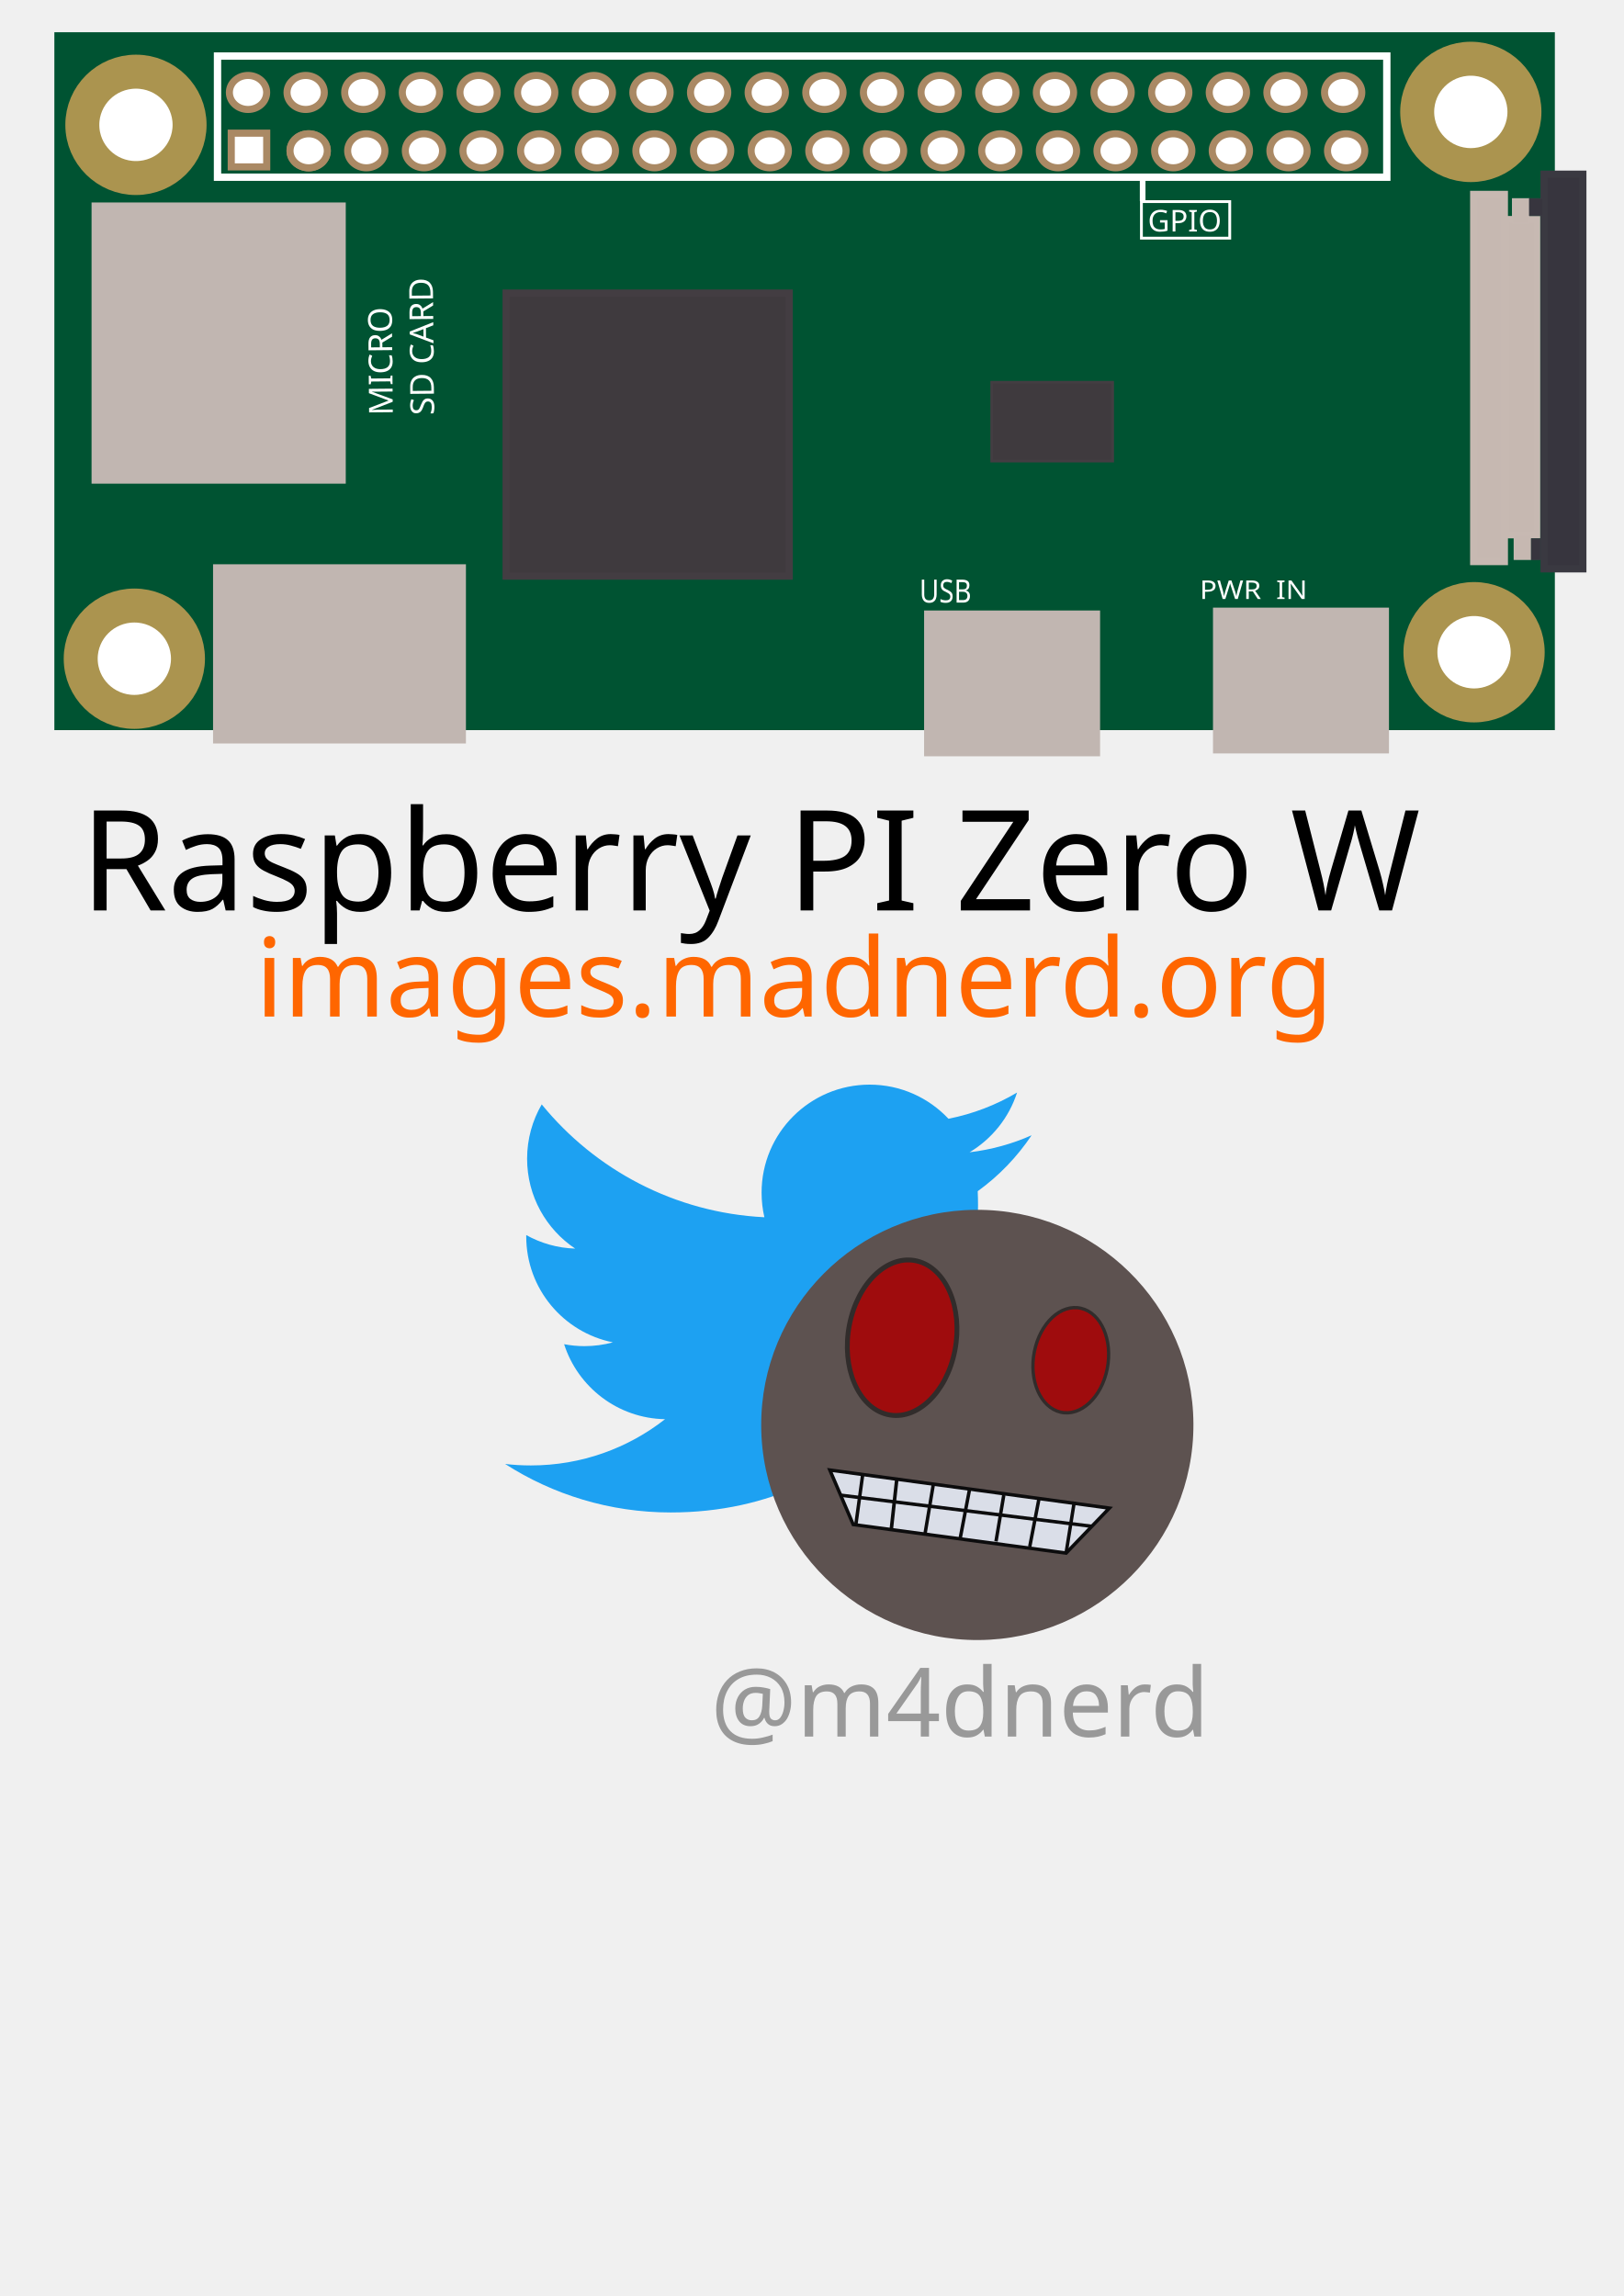
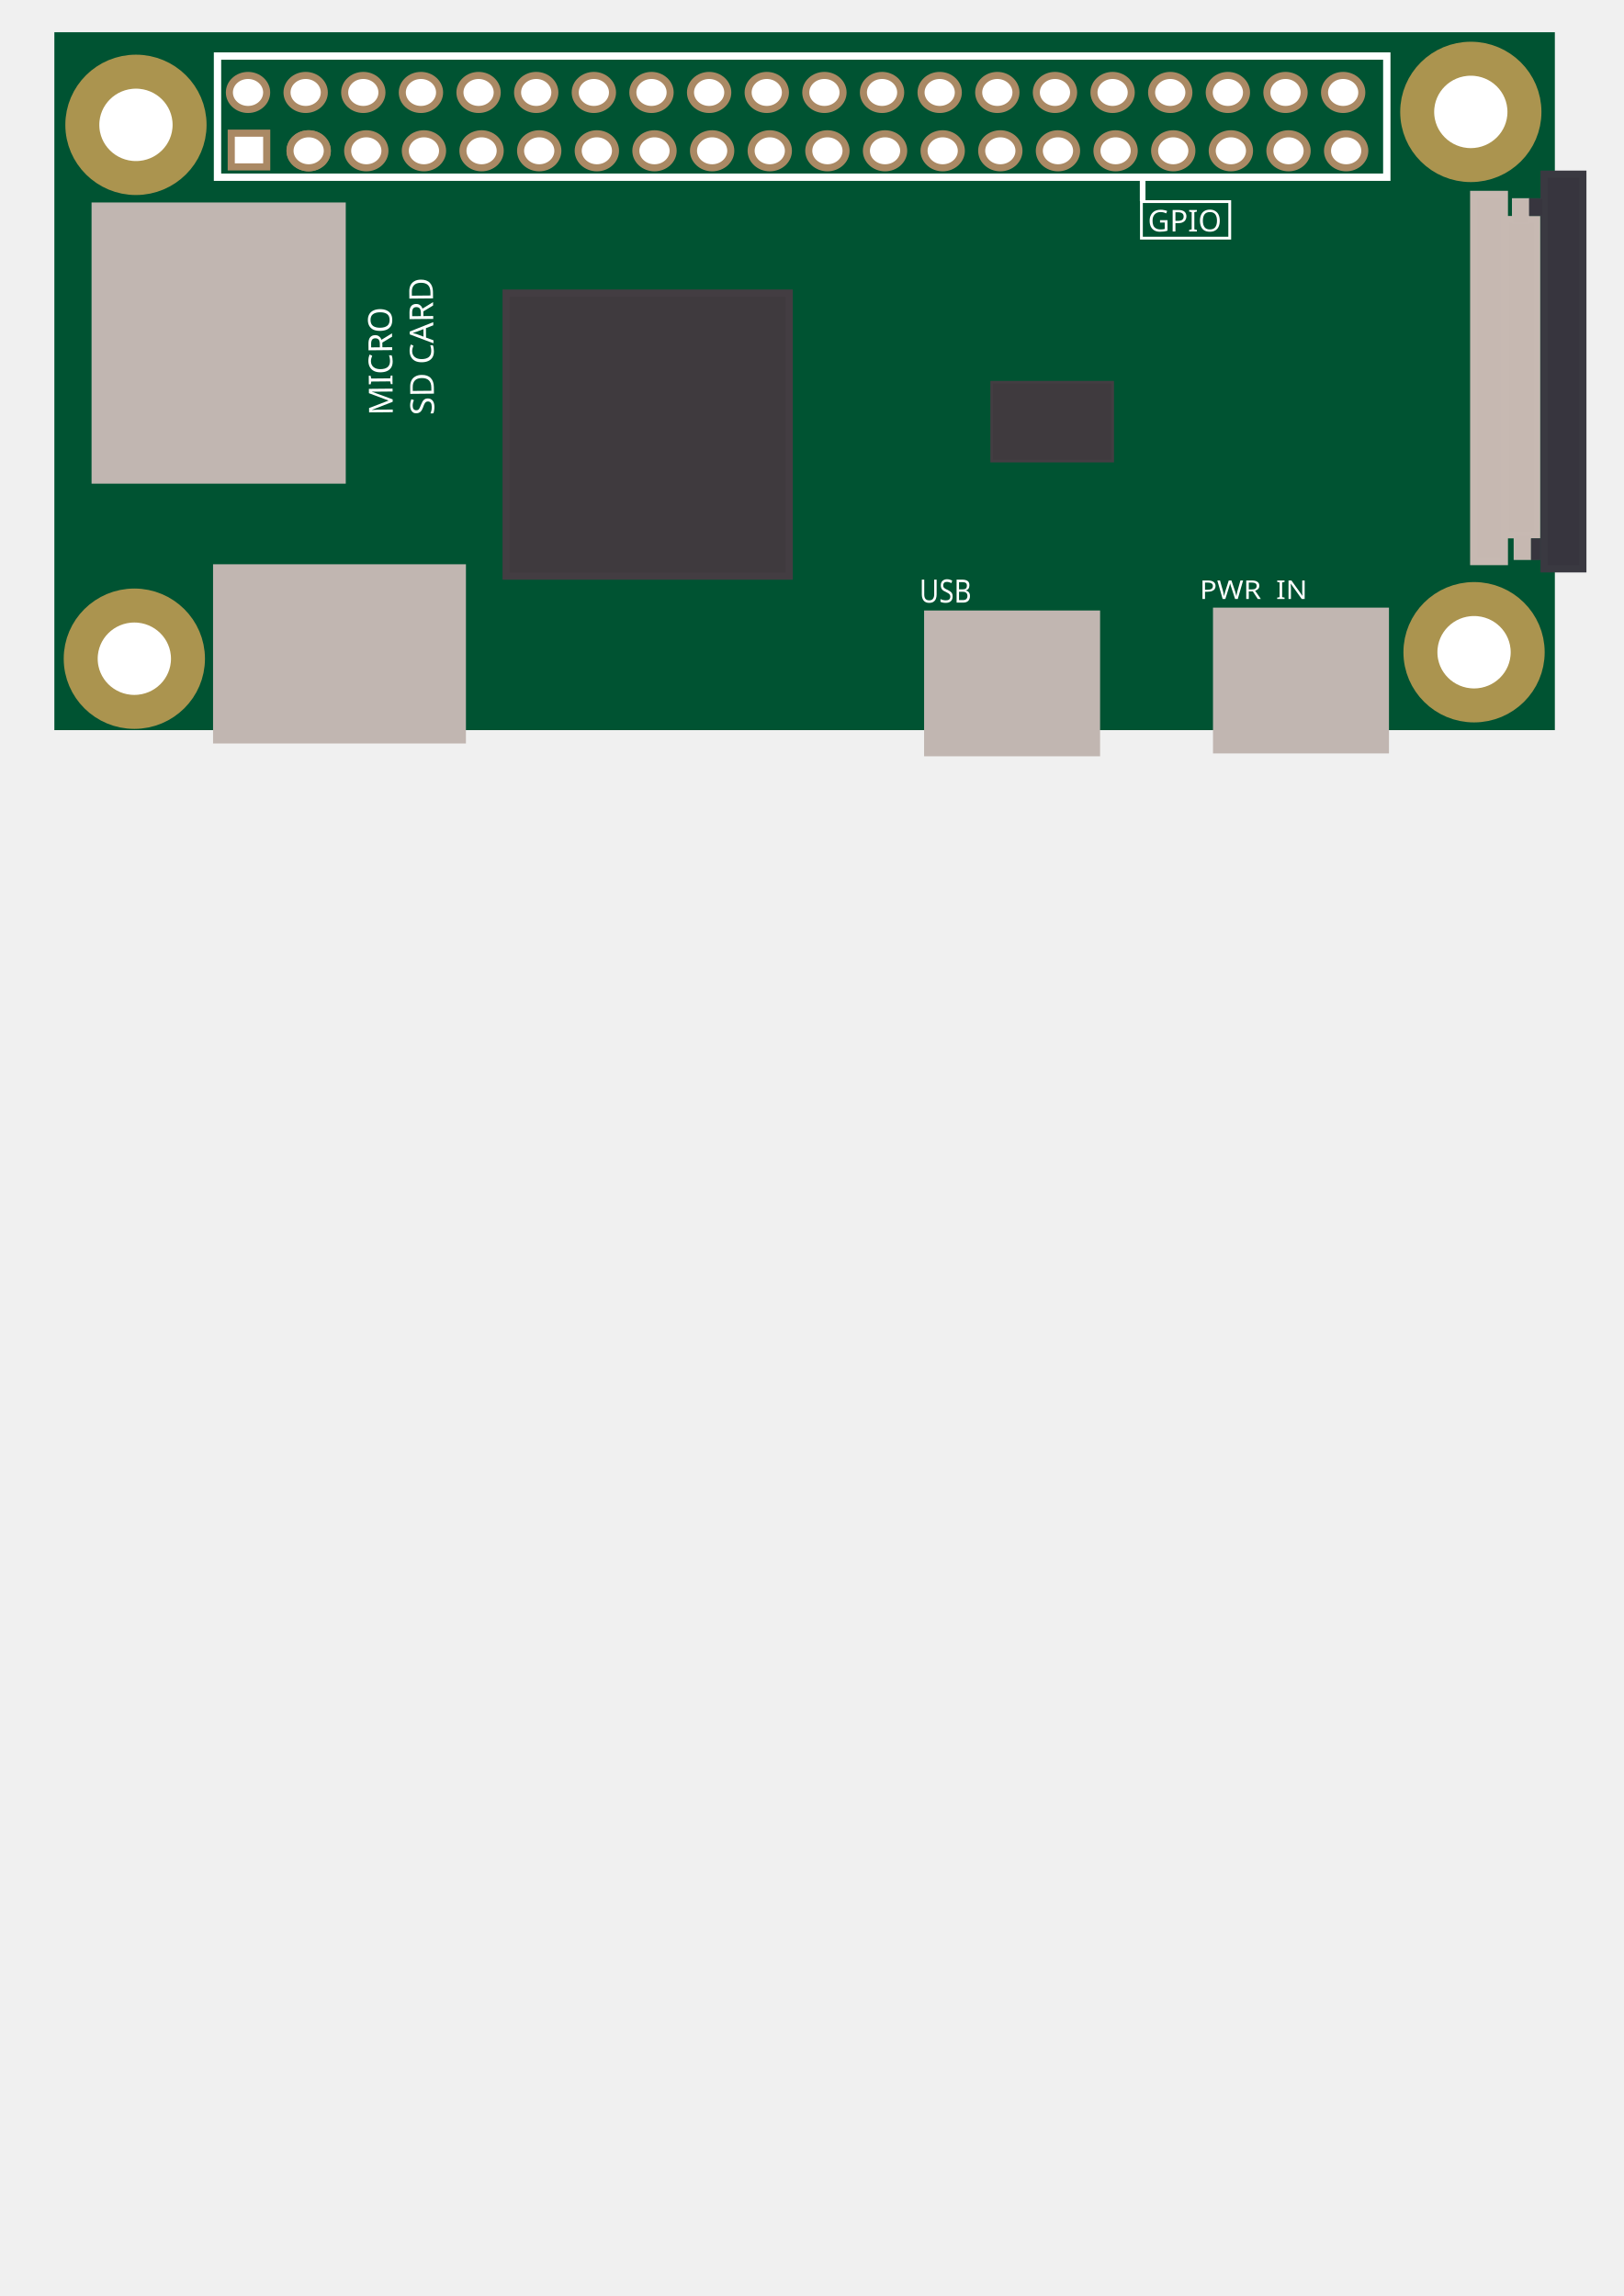
<svg xmlns="http://www.w3.org/2000/svg" xmlns:xlink="http://www.w3.org/1999/xlink" width="210mm" height="297mm" viewBox="0 0 210 297" version="1.1" id="svg5478">
  <defs id="defs5472" />
  <g id="layer1">
    <rect style="display:inline;opacity:1;fill:#005332;fill-opacity:1;stroke:#005332;stroke-width:0.886;stroke-miterlimit:4;stroke-dasharray:none;stroke-opacity:1" id="rect11950" width="193.178" height="89.39" x="7.474" y="4.613" ry="8.709" rx="0" />
    <ellipse style="display:inline;opacity:1;fill:#ffffff;fill-opacity:1;stroke:#ab944f;stroke-width:4.395;stroke-miterlimit:4;stroke-dasharray:none;stroke-opacity:1" id="path79-2-4-8" cx="-17.574" cy="-16.161" rx="6.936" ry="6.88" transform="rotate(179.9666)" />
    <ellipse style="display:inline;opacity:1;fill:#ffffff;fill-opacity:1;stroke:#ab944f;stroke-width:4.395;stroke-miterlimit:4;stroke-dasharray:none;stroke-opacity:1" id="path79-2-4-8-9" cx="-17.325" cy="-85.218" rx="6.936" ry="6.88" transform="rotate(179.9666)" />
    <ellipse style="display:inline;opacity:1;fill:#ffffff;fill-opacity:1;stroke:#ab944f;stroke-width:4.395;stroke-miterlimit:4;stroke-dasharray:none;stroke-opacity:1" id="path79-2-4-8-0" cx="-190.596" cy="-84.481" rx="6.936" ry="6.88" transform="rotate(179.9666)" />
    <ellipse style="display:inline;opacity:1;fill:#ffffff;fill-opacity:1;stroke:#ab944f;stroke-width:4.395;stroke-miterlimit:4;stroke-dasharray:none;stroke-opacity:1" id="path79-2-4-8-7" cx="-190.218" cy="-14.587" rx="6.936" ry="6.88" transform="rotate(179.9666)" />
    <rect style="display:inline;opacity:1;fill:none;fill-opacity:1;stroke:#ffffff;stroke-width:0.951;stroke-miterlimit:4;stroke-dasharray:none;stroke-opacity:1" id="rect12030" width="151.229" height="15.671" x="28.131" y="7.251" ry="0" />
    <rect style="display:inline;opacity:1;fill:#ffffff;fill-opacity:1;stroke:#aa8964;stroke-width:0.921;stroke-miterlimit:4;stroke-dasharray:none;stroke-opacity:1" id="rect12032" width="4.587" height="4.365" x="29.908" y="17.225" />
    <ellipse style="display:inline;opacity:1;fill:#ffffff;fill-opacity:1;stroke:#aa8964;stroke-width:0.913;stroke-miterlimit:4;stroke-dasharray:none;stroke-opacity:1" id="path12034" cx="32.078" cy="11.959" rx="2.411" ry="2.201" />
    <use style="display:inline;opacity:1" x="0" y="0" xlink:href="#path12034" id="use12287" transform="translate(7.842537,7.546598)" width="100%" height="100%" />
    <use style="display:inline;opacity:1" x="0" y="0" xlink:href="#path12034" transform="translate(7.454632,-9.722092e-6)" id="use12289" width="100%" height="100%" />
    <use style="display:inline;opacity:1" x="0" y="0" xlink:href="#path12034" transform="translate(14.90929,-9.722092e-6)" id="use12291" width="100%" height="100%" />
    <use style="display:inline;opacity:1" x="0" y="0" xlink:href="#path12034" transform="translate(22.3639,-9.722092e-6)" id="use12293" width="100%" height="100%" />
    <use style="display:inline;opacity:1" x="0" y="0" xlink:href="#path12034" transform="translate(29.81856,-9.722092e-6)" id="use12295" width="100%" height="100%" />
    <use style="display:inline;opacity:1" x="0" y="0" xlink:href="#path12034" transform="translate(37.27322,-9.722092e-6)" id="use12297" width="100%" height="100%" />
    <use style="display:inline;opacity:1" x="0" y="0" xlink:href="#path12034" transform="translate(44.72784,-9.722092e-6)" id="use12299" width="100%" height="100%" />
    <use style="display:inline;opacity:1" x="0" y="0" xlink:href="#path12034" transform="translate(52.1825,-9.722092e-6)" id="use12301" width="100%" height="100%" />
    <use style="display:inline;opacity:1" x="0" y="0" xlink:href="#path12034" transform="translate(59.63711,-9.722092e-6)" id="use12303" width="100%" height="100%" />
    <use style="display:inline;opacity:1" x="0" y="0" xlink:href="#path12034" transform="translate(67.09177,-9.722092e-6)" id="use12305" width="100%" height="100%" />
    <use style="display:inline;opacity:1" x="0" y="0" xlink:href="#path12034" transform="translate(74.54643,-9.722092e-6)" id="use12307" width="100%" height="100%" />
    <use style="display:inline;opacity:1" x="0" y="0" xlink:href="#path12034" transform="translate(82.00105,-9.722092e-6)" id="use12309" width="100%" height="100%" />
    <use style="display:inline;opacity:1" x="0" y="0" xlink:href="#path12034" transform="translate(89.4557,-9.722092e-6)" id="use12311" width="100%" height="100%" />
    <use style="display:inline;opacity:1" x="0" y="0" xlink:href="#path12034" transform="translate(96.91032,-9.722092e-6)" id="use12313" width="100%" height="100%" />
    <use style="display:inline;opacity:1" x="0" y="0" xlink:href="#path12034" transform="translate(104.365,-9.722092e-6)" id="use12315" width="100%" height="100%" />
    <use style="display:inline;opacity:1" x="0" y="0" xlink:href="#path12034" transform="translate(111.8196,-9.722092e-6)" id="use12317" width="100%" height="100%" />
    <use style="display:inline;opacity:1" x="0" y="0" xlink:href="#path12034" transform="translate(119.2742,-9.722092e-6)" id="use12319" width="100%" height="100%" />
    <use style="display:inline;opacity:1" x="0" y="0" xlink:href="#path12034" transform="translate(126.7289,-9.722092e-6)" id="use12321" width="100%" height="100%" />
    <use style="display:inline;opacity:1" x="0" y="0" xlink:href="#path12034" transform="translate(134.1835,-9.722092e-6)" id="use12323" width="100%" height="100%" />
    <use style="display:inline;opacity:1" x="0" y="0" xlink:href="#path12034" transform="translate(141.6382,-9.722092e-6)" id="use12325" width="100%" height="100%" />
    <use style="display:inline;opacity:1" x="0" y="0" xlink:href="#use12287" id="use12363" width="100%" height="100%" transform="translate(1.6929799e-5,-9.722092e-6)" />
    <use style="display:inline;opacity:1" x="0" y="0" xlink:href="#use12287" transform="translate(7.454632,-9.722092e-6)" id="use12365" width="100%" height="100%" />
    <use style="display:inline;opacity:1" x="0" y="0" xlink:href="#use12287" transform="translate(14.90929,-9.722092e-6)" id="use12367" width="100%" height="100%" />
    <use style="display:inline;opacity:1" x="0" y="0" xlink:href="#use12287" transform="translate(22.3639,-9.722092e-6)" id="use12369" width="100%" height="100%" />
    <use style="display:inline;opacity:1" x="0" y="0" xlink:href="#use12287" transform="translate(29.81856,-9.722092e-6)" id="use12371" width="100%" height="100%" />
    <use style="display:inline;opacity:1" x="0" y="0" xlink:href="#use12287" transform="translate(37.27322,-9.722092e-6)" id="use12373" width="100%" height="100%" />
    <use style="display:inline;opacity:1" x="0" y="0" xlink:href="#use12287" transform="translate(44.72784,-9.722092e-6)" id="use12375" width="100%" height="100%" />
    <use style="display:inline;opacity:1" x="0" y="0" xlink:href="#use12287" transform="translate(52.1825,-9.722092e-6)" id="use12377" width="100%" height="100%" />
    <use style="display:inline;opacity:1" x="0" y="0" xlink:href="#use12287" transform="translate(59.63711,-9.722092e-6)" id="use12379" width="100%" height="100%" />
    <use style="display:inline;opacity:1" x="0" y="0" xlink:href="#use12287" transform="translate(67.09177,-9.722092e-6)" id="use12381" width="100%" height="100%" />
    <use style="display:inline;opacity:1" x="0" y="0" xlink:href="#use12287" transform="translate(74.54643,-9.722092e-6)" id="use12383" width="100%" height="100%" />
    <use style="display:inline;opacity:1" x="0" y="0" xlink:href="#use12287" transform="translate(82.00105,-9.722092e-6)" id="use12385" width="100%" height="100%" />
    <use style="display:inline;opacity:1" x="0" y="0" xlink:href="#use12287" transform="translate(89.4557,-9.722092e-6)" id="use12387" width="100%" height="100%" />
    <use style="display:inline;opacity:1" x="0" y="0" xlink:href="#use12287" transform="translate(96.91032,-9.722092e-6)" id="use12389" width="100%" height="100%" />
    <use style="display:inline;opacity:1" x="0" y="0" xlink:href="#use12287" transform="translate(104.365,-9.722092e-6)" id="use12391" width="100%" height="100%" />
    <use style="display:inline;opacity:1" x="0" y="0" xlink:href="#use12287" transform="translate(111.8196,-9.722092e-6)" id="use12393" width="100%" height="100%" />
    <use style="display:inline;opacity:1" x="0" y="0" xlink:href="#use12287" transform="translate(119.2742,-9.722092e-6)" id="use12395" width="100%" height="100%" />
    <use style="display:inline;opacity:1" x="0" y="0" xlink:href="#use12287" transform="translate(126.7289,-9.722092e-6)" id="use12397" width="100%" height="100%" />
    <use style="display:inline;opacity:1" x="0" y="0" xlink:href="#use12287" transform="translate(134.1835,-9.722092e-6)" id="use12399" width="100%" height="100%" />
    <rect style="display:inline;opacity:1;fill:#3f3a3e;fill-opacity:1;stroke:#433d42;stroke-width:0.921;stroke-miterlimit:4;stroke-dasharray:none;stroke-opacity:1" id="rect12401" width="36.621" height="36.621" x="65.455" y="37.908" />
    <rect style="display:inline;opacity:1;fill:#3f3a3e;fill-opacity:1;stroke:#433d42;stroke-width:0.318;stroke-miterlimit:4;stroke-dasharray:none;stroke-opacity:1" id="rect12401-6" width="15.67" height="10.229" x="128.247" y="49.43" />
    <rect style="display:inline;opacity:1;fill:#c6b8b1;fill-opacity:1;stroke:#c7b9b2;stroke-width:0.921;stroke-miterlimit:4;stroke-dasharray:none;stroke-opacity:1" id="rect12418" width="3.976" height="47.503" x="190.595" y="25.143" />
    <rect style="display:inline;opacity:1;fill:#c6b8b1;fill-opacity:1;stroke:#c7b9b2;stroke-width:0.858;stroke-miterlimit:4;stroke-dasharray:none;stroke-opacity:1" id="rect12418-1" width="4.015" height="40.847" x="194.761" y="28.366" />
    <rect style="display:inline;opacity:1;fill:#c6b8b1;fill-opacity:1;stroke:#c7b9b2;stroke-width:0.171;stroke-miterlimit:4;stroke-dasharray:none;stroke-opacity:1" id="rect12418-1-5" width="2.086" height="3.134" x="195.633" y="25.724" />
    <rect style="display:inline;opacity:1;fill:#c6b8b1;fill-opacity:1;stroke:#c7b9b2;stroke-width:0.171;stroke-miterlimit:4;stroke-dasharray:none;stroke-opacity:1" id="rect12418-1-5-0" width="2.086" height="3.134" x="195.853" y="69.214" />
    <rect style="display:inline;opacity:1;fill:#37353e;fill-opacity:1;stroke:#3a3941;stroke-width:0.921;stroke-miterlimit:4;stroke-dasharray:none;stroke-opacity:1" id="rect12465" width="5.022" height="51.06" x="199.698" y="22.527" />
    <rect style="display:inline;opacity:1;fill:#37353e;fill-opacity:1;stroke:#3a3941;stroke-width:0.102;stroke-miterlimit:4;stroke-dasharray:none;stroke-opacity:1" id="rect12465-4" width="1.163" height="2.68" x="198.06" y="69.703" />
    <rect style="display:inline;opacity:1;fill:#37353e;fill-opacity:1;stroke:#3a3941;stroke-width:0.112;stroke-miterlimit:4;stroke-dasharray:none;stroke-opacity:1" id="rect12465-4-6" width="1.718" height="2.195" x="197.811" y="25.687" />
    <rect style="display:inline;opacity:1;fill:#c1b6b1;fill-opacity:1;stroke:none;stroke-width:1.069;stroke-miterlimit:4;stroke-dasharray:none;stroke-opacity:1" id="rect12497" width="32.706" height="23.182" x="27.555" y="72.991" />
    <rect style="display:inline;opacity:1;fill:#c1b6b1;fill-opacity:1;stroke:none;stroke-width:0.805;stroke-miterlimit:4;stroke-dasharray:none;stroke-opacity:1" id="rect12497-0" width="22.761" height="18.859" x="119.518" y="78.97" />
    <rect style="display:inline;opacity:1;fill:#c1b6b1;fill-opacity:1;stroke:none;stroke-width:0.805;stroke-miterlimit:4;stroke-dasharray:none;stroke-opacity:1" id="rect12497-0-8" width="22.761" height="18.859" x="156.881" y="78.6" />
    <rect style="display:inline;opacity:1;fill:#c1b6b1;fill-opacity:1;stroke:none;stroke-width:1.343;stroke-miterlimit:4;stroke-dasharray:none;stroke-opacity:1" id="rect12497-0-3" width="32.877" height="36.374" x="11.842" y="26.191" />
    <text xml:space="preserve" style="font-style:normal;font-weight:normal;font-size:3.819px;line-height:1.25;font-family:sans-serif;letter-spacing:0px;word-spacing:0px;display:inline;opacity:1;fill:#ffffff;fill-opacity:1;stroke:none;stroke-width:0.239" x="129.987" y="71.307" id="text12546" transform="scale(0.9147609,1.093182)">
      <tspan id="tspan12544" x="129.987" y="71.307" style="fill:#ffffff;stroke-width:0.239">USB</tspan>
    </text>
    <text xml:space="preserve" style="font-style:normal;font-weight:normal;font-size:3.511px;line-height:1.25;font-family:sans-serif;letter-spacing:0px;word-spacing:0px;display:inline;opacity:1;fill:#ffffff;fill-opacity:1;stroke:none;stroke-width:0.219" x="147.643" y="81.425" id="text12546-7" transform="scale(1.0509,0.9515655)">
      <tspan id="tspan12544-7" x="147.643" y="81.425" style="fill:#ffffff;stroke-width:0.219">PWR  IN</tspan>
    </text>
    <text xml:space="preserve" style="font-style:normal;font-weight:normal;font-size:3.893px;line-height:1.25;font-family:sans-serif;letter-spacing:0px;word-spacing:0px;display:inline;opacity:1;fill:#ffffff;fill-opacity:1;stroke:none;stroke-width:0.243" x="148.454" y="29.948" id="text12568">
      <tspan id="tspan12566" x="148.454" y="29.948" style="fill:#ffffff;stroke-width:0.243">GPIO</tspan>
    </text>
    <text xml:space="preserve" style="font-style:normal;font-weight:normal;font-size:4.275px;line-height:1.25;font-family:sans-serif;letter-spacing:0px;word-spacing:0px;display:inline;opacity:1;fill:#ffffff;fill-opacity:1;stroke:none;stroke-width:0.267" x="-54.217" y="50.293" id="text12584" transform="rotate(-90.54343)">
      <tspan id="tspan12582" x="-54.217" y="50.293" style="fill:#ffffff;stroke-width:0.267">MICRO</tspan>
      <tspan x="-54.217" y="55.636" style="fill:#ffffff;stroke-width:0.267" id="tspan12586">SD CARD</tspan>
    </text>
    <rect style="display:inline;opacity:1;fill:none;fill-opacity:1;stroke:#ffffff;stroke-width:0.364;stroke-miterlimit:4;stroke-dasharray:none;stroke-opacity:1" id="rect12900" width="11.423" height="4.727" x="147.624" y="26.079" />
    <path style="display:inline;opacity:1;fill:#ffffff;stroke:#ffffff;stroke-width:0.731;stroke-linecap:butt;stroke-linejoin:miter;stroke-miterlimit:4;stroke-dasharray:none;stroke-opacity:1" d="M 147.784,26.009 V 23.184" id="path12902" />
-     <text xml:space="preserve" style="font-style:normal;font-weight:normal;font-size:18.091px;line-height:1.25;font-family:sans-serif;letter-spacing:0px;word-spacing:0px;fill:#000000;fill-opacity:1;stroke:none;stroke-width:1.131" x="10.4" y="117.768" id="text80">
-       <tspan id="tspan78" x="10.4" y="117.768" style="stroke-width:1.131">Raspberry PI Zero W</tspan>
-     </text>
-     <g transform="translate(1.305262,-40.90122)" id="g213">
-       <g transform="matrix(0.2285102,0,0,0.2285102,-59.41654,50.98567)" id="layer1-1">
-         <path id="path3611" style="fill:#1da1f2;fill-opacity:1;fill-rule:nonzero;stroke:none" d="m 633.898,812.045 c 112.46,0 173.956,-93.168 173.956,-173.956 0,-2.646 -0.054,-5.281 -0.173,-7.903 11.938,-8.63 22.314,-19.4 30.498,-31.66 -10.955,4.869 -22.744,8.147 -35.111,9.626 12.623,-7.569 22.314,-19.543 26.886,-33.817 -11.813,7.003 -24.895,12.093 -38.824,14.841 -11.157,-11.884 -27.041,-19.317 -44.629,-19.317 -33.764,0 -61.144,27.381 -61.144,61.132 0,4.798 0.536,9.465 1.585,13.941 -50.815,-2.557 -95.874,-26.886 -126.025,-63.88 -5.251,9.035 -8.279,19.531 -8.279,30.73 0,21.212 10.794,39.938 27.208,50.893 -10.031,-0.31 -19.454,-3.063 -27.69,-7.647 -0.009,0.257 -0.009,0.507 -0.009,0.781 0,29.61 21.075,54.332 49.051,59.934 -5.138,1.401 -10.543,2.152 -16.122,2.152 -3.934,0 -7.766,-0.387 -11.491,-1.103 7.784,24.293 30.355,41.971 57.115,42.465 -20.926,16.402 -47.287,26.171 -75.937,26.171 -4.929,0 -9.798,-0.28 -14.584,-0.846 27.059,17.344 59.189,27.464 93.722,27.464" />
-       </g>
-       <text id="text1370" y="265.542" x="90.607" style="font-style:normal;font-weight:normal;font-size:12.375px;line-height:1.25;font-family:sans-serif;letter-spacing:0px;word-spacing:0px;fill:#999999;fill-opacity:1;stroke:none;stroke-width:0.58" xml:space="preserve">
-         <tspan style="fill:#999999;stroke-width:0.58" y="265.542" x="90.607" id="tspan1368">@m4dnerd</tspan>
-       </text>
-       <g transform="matrix(1.674976,0,0,1.674976,-348.7814,4.420724)" id="g1467">
-         <path style="opacity:1;fill:#5d5250;fill-opacity:1;stroke:#000000;stroke-width:0.407;stroke-miterlimit:4;stroke-dasharray:0.407, 0.407;stroke-dashoffset:0;stroke-opacity:0" id="path498-7" d="m 299.602,131.729 a 16.687,16.613 0 0 1 -16.591,16.708 16.687,16.613 0 0 1 -16.783,-16.517 16.687,16.613 0 0 1 16.591,-16.708 16.687,16.613 0 0 1 16.783,16.517" />
-         <ellipse style="opacity:1;fill:#9f0c0d;fill-opacity:1;stroke:#312c2b;stroke-width:0.255;stroke-miterlimit:4;stroke-dasharray:none;stroke-dashoffset:0;stroke-opacity:1" id="path500-2-3" transform="matrix(0.9734928,0.2287174,-0.1941435,0.9809731,0,0)" cx="309.429" cy="57.143" rx="2.89" ry="4.087" />
-         <ellipse style="opacity:1;fill:#9f0c0d;fill-opacity:1;stroke:#312c2b;stroke-width:0.374;stroke-miterlimit:4;stroke-dasharray:none;stroke-dashoffset:0;stroke-opacity:1" id="path500-2-0-4" transform="matrix(0.9724359,0.2331705,-0.1903723,0.981712,0,0)" cx="296.14" cy="57.083" rx="4.19" ry="6.036" />
-         <g id="g1366-5" transform="rotate(-180,265.4235,149.1698)">
-           <path id="path1337-0" d="m 237.736,160.091 3.341,-3.474 16.437,2.205 1.804,4.21 z" style="fill:#dadee8;fill-opacity:1;stroke:#0c0c0d;stroke-width:0.265px;stroke-linecap:butt;stroke-linejoin:miter;stroke-opacity:1" />
-           <path id="path1339-9" d="M 258.516,161.093 239.106,158.688" style="fill:#dadee8;fill-opacity:1;stroke:#0c0c0d;stroke-width:0.265px;stroke-linecap:butt;stroke-linejoin:miter;stroke-opacity:1" />
-           <path id="path1341-3" d="m 241.077,156.617 -0.635,3.976" style="fill:#dadee8;fill-opacity:1;stroke:#0c0c0d;stroke-width:0.265px;stroke-linecap:butt;stroke-linejoin:miter;stroke-opacity:1" />
-           <path id="path1343-8" d="m 243.883,157.118 -0.702,3.642" style="fill:#dadee8;fill-opacity:1;stroke:#0c0c0d;stroke-width:0.265px;stroke-linecap:butt;stroke-linejoin:miter;stroke-opacity:1" />
-           <path id="path1345-6" d="m 246.489,157.519 -0.601,3.575" style="fill:#dadee8;fill-opacity:1;stroke:#0c0c0d;stroke-width:0.265px;stroke-linecap:butt;stroke-linejoin:miter;stroke-opacity:1" />
-           <path id="path1347-3" d="m 249.262,157.719 -0.735,3.842" style="fill:#dadee8;fill-opacity:1;stroke:#0c0c0d;stroke-width:0.265px;stroke-linecap:butt;stroke-linejoin:miter;stroke-opacity:1" />
-           <path id="path1349-0" d="m 251.968,158.12 -0.635,3.775" style="fill:#dadee8;fill-opacity:1;stroke:#0c0c0d;stroke-width:0.265px;stroke-linecap:butt;stroke-linejoin:miter;stroke-opacity:1" />
-           <path id="path1351-3" d="m 254.573,158.453 -0.432,3.944" style="fill:#dadee8;fill-opacity:1;stroke:#0c0c0d;stroke-width:0.273px;stroke-linecap:butt;stroke-linejoin:miter;stroke-opacity:1" />
-           <path id="path1355-8" d="m 257.314,158.788 -0.535,3.909" style="fill:#dadee8;fill-opacity:1;stroke:#0c0c0d;stroke-width:0.265px;stroke-linecap:butt;stroke-linejoin:miter;stroke-opacity:1" />
-         </g>
-       </g>
-       <text id="text3395" y="172.396" x="31.727" style="font-style:normal;font-weight:normal;font-size:14.119px;line-height:1.25;font-family:sans-serif;letter-spacing:0px;word-spacing:0px;fill:#ff6600;fill-opacity:1;stroke:none;stroke-width:0.441" xml:space="preserve">
-         <tspan style="fill:#ff6600;stroke-width:0.441" y="172.396" x="31.727" id="tspan3393">images.madnerd.org</tspan>
-       </text>
-     </g>
  </g>
</svg>
